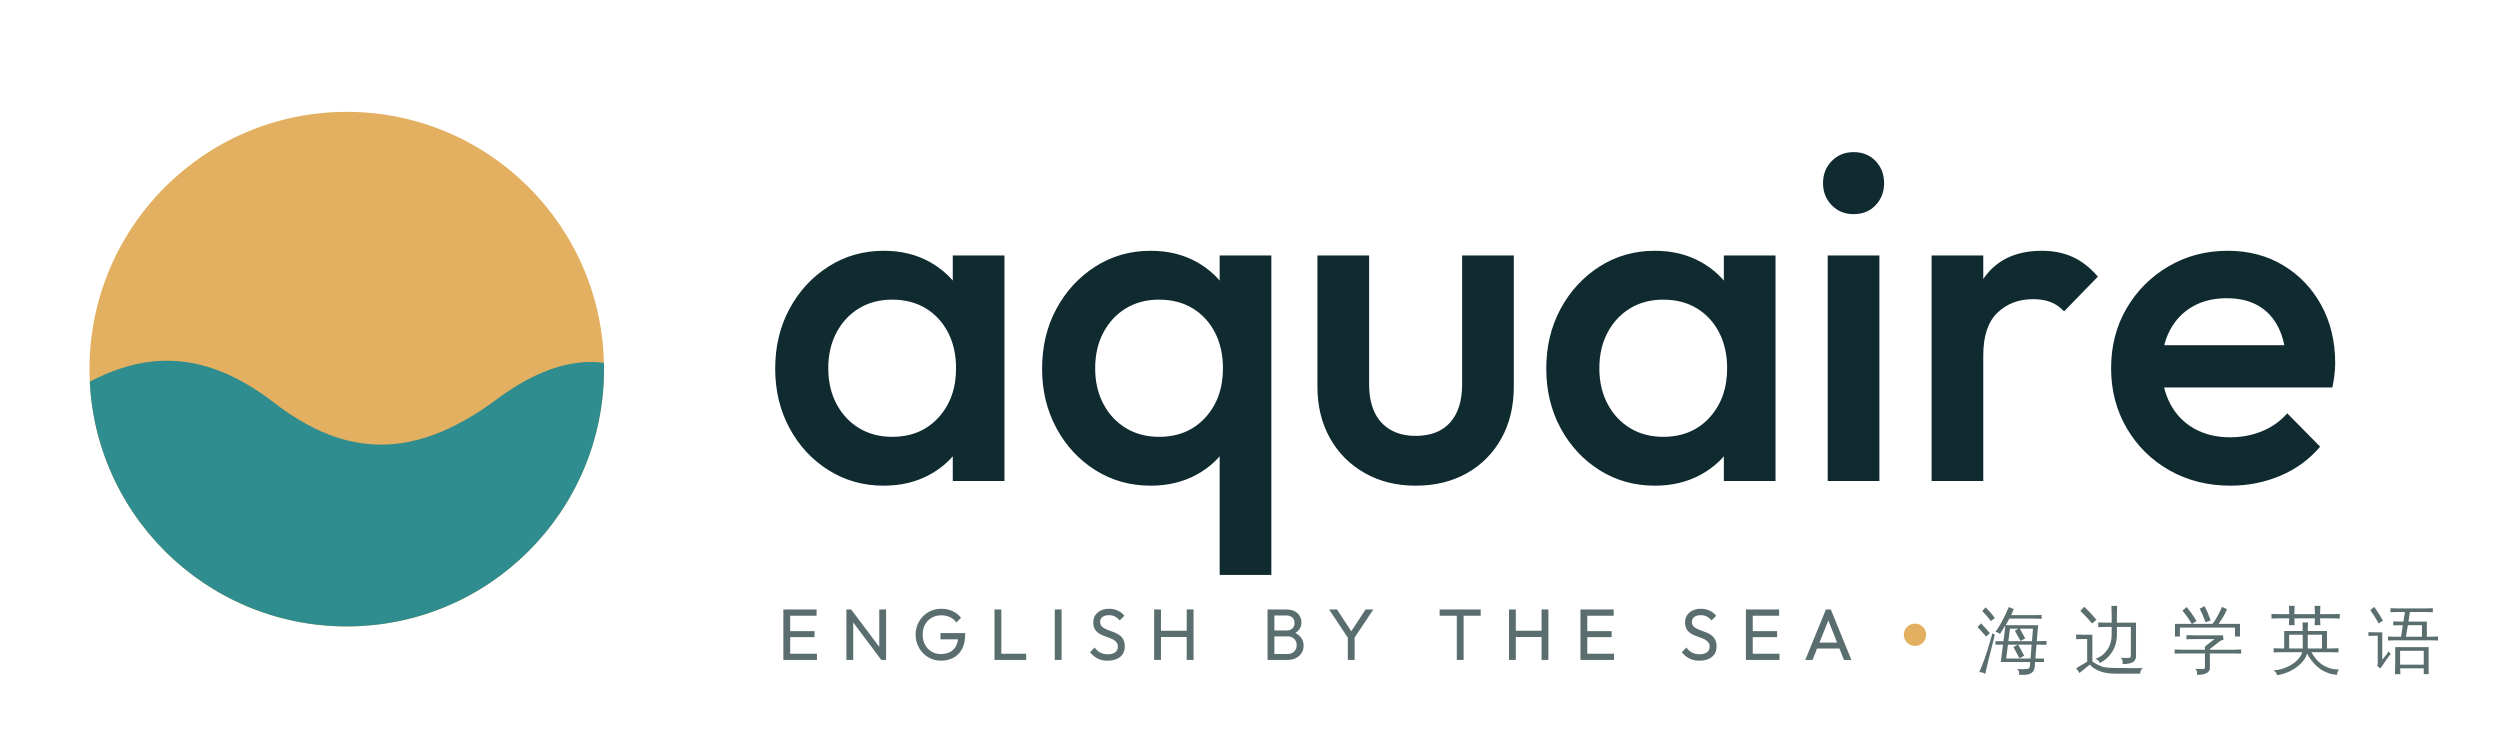
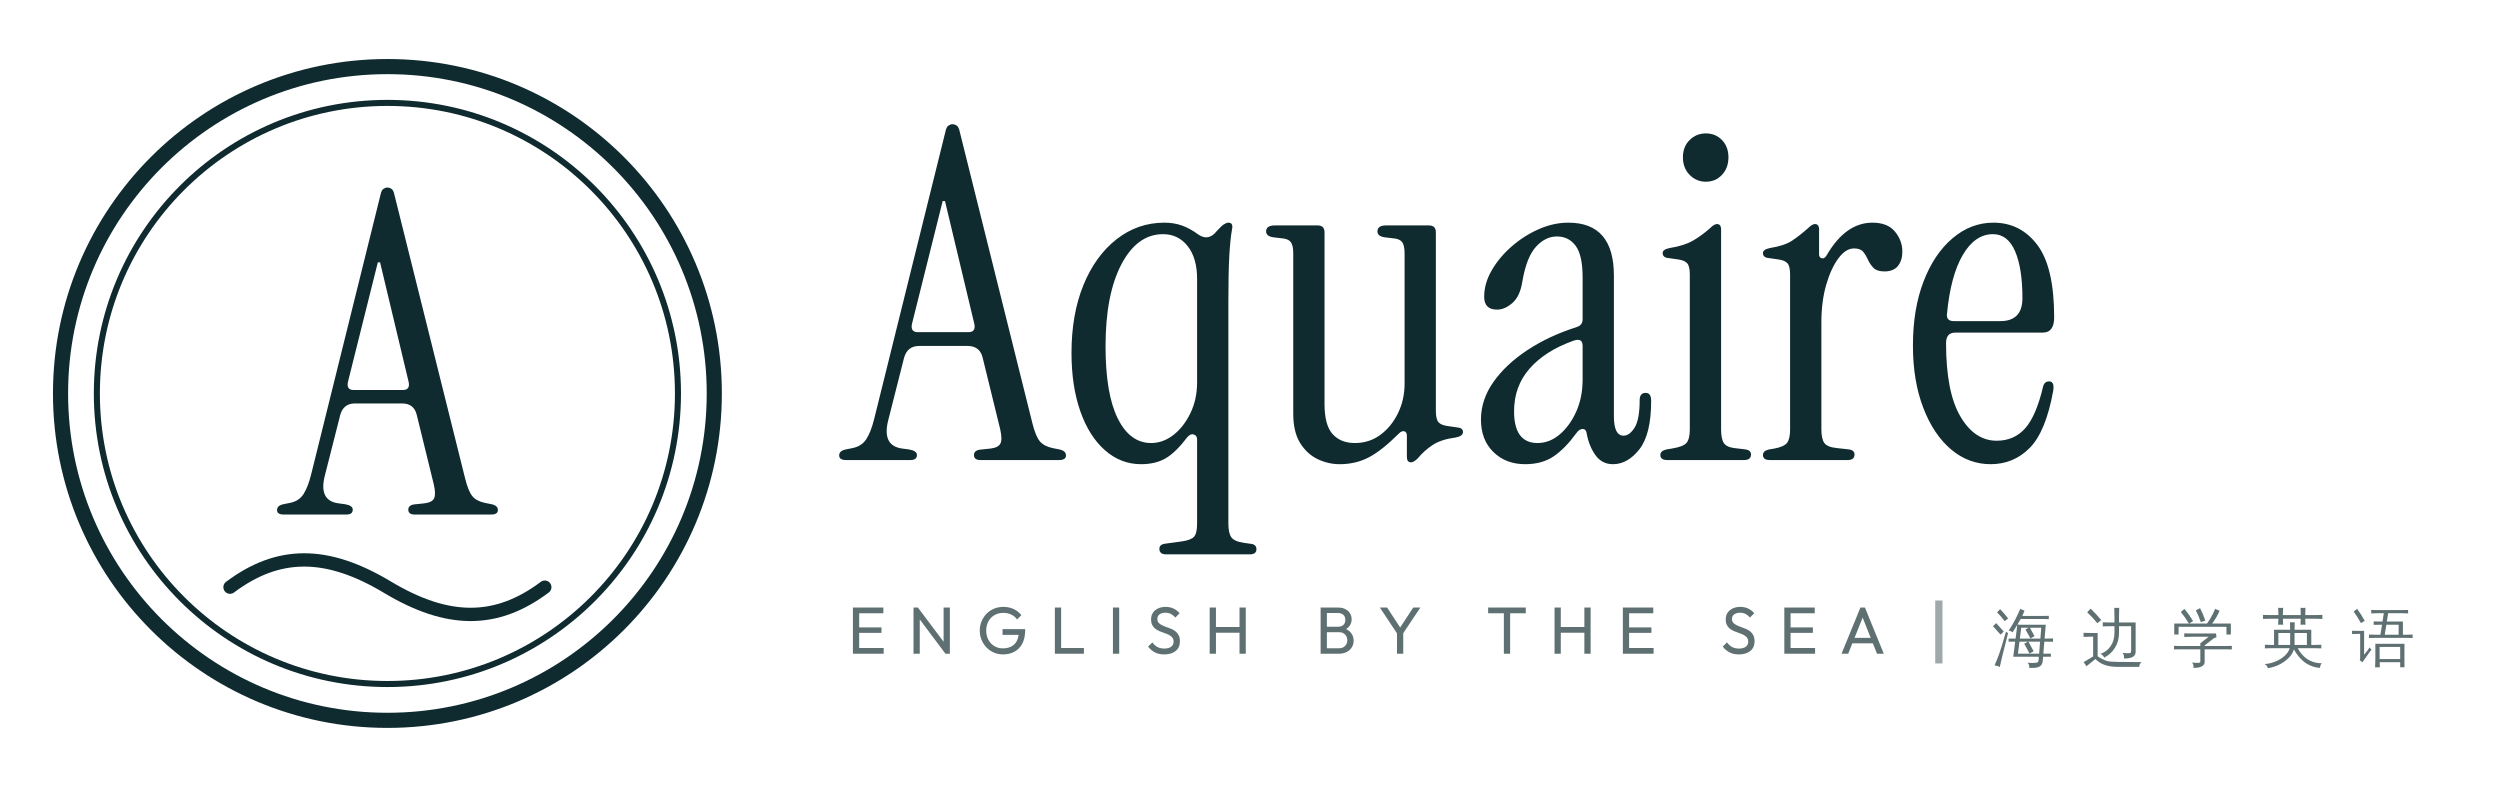
- <svg xmlns="http://www.w3.org/2000/svg" viewBox="0 0 447 132" role="img" aria-label="Aquaire, English by the sea, 海边学英语">
-   <g transform="translate(2 6)">
-     <defs>
-       <clipPath id="cl">
-         <circle cx="60" cy="60" r="46" />
-       </clipPath>
-     </defs>
-     <g clip-path="url(#cl)">
-       <rect x="0" y="0" width="120" height="120" fill="#e3b061" />
-       <path d="M8 66 C22 56 34 56 47 66 C60 76 72 76 86 66 C99 56 108 58 114 62 V130 H8 Z" fill="#2f8c8f" />
-     </g>
+ <svg xmlns="http://www.w3.org/2000/svg" viewBox="0 0 413 130" role="img" aria-label="Aquaire, English by the sea, 海边学英语">
+   <g transform="translate(4 5)">
+     <circle cx="60" cy="60" r="54" fill="none" stroke="#0f2b30" stroke-width="2.5" />
+     <circle cx="60" cy="60" r="48" fill="none" stroke="#0f2b30" stroke-width="1" />
+     <path transform="translate(43.1 80)" d="M-0.222 0.0Q-1.332 0.0 -1.332 -0.74Q-1.332 -1.48 -0.296 -1.702L0.814 -1.924Q2.294 -2.22 3.034 -3.367Q3.774 -4.514 4.292 -6.586L15.762 -52.836Q15.91 -53.576 16.243 -53.798Q16.576 -54.02 16.872 -54.02Q17.242 -54.02 17.575 -53.798Q17.908 -53.576 18.056 -52.836L29.748 -5.92Q30.266 -3.848 30.932 -3.034Q31.598 -2.22 33.004 -1.924L34.114 -1.702Q35.15 -1.48 35.15 -0.74Q35.15 0.0 34.04 0.0H21.386Q20.35 0.0 20.35 -0.814Q20.35 -1.628 21.608 -1.702L23.014 -1.85Q24.272 -1.998 24.605 -2.664Q24.938 -3.33 24.568 -4.958L21.756 -16.428Q21.312 -18.352 19.314 -18.352H11.544Q9.62 -18.352 9.102 -16.428L6.586 -6.512Q5.476 -2.294 8.806 -1.85L9.916 -1.702Q11.174 -1.48 11.174 -0.814Q11.174 0.0 10.138 0.0ZM11.322 -20.572H19.462Q20.646 -20.572 20.424 -21.83L15.688 -41.662H15.318L10.36 -21.83Q10.138 -20.572 11.322 -20.572Z" fill="#0f2b30" />
+     <path d="M34 92 C42 86 50 86 60 92 C70 98 78 98 86 92" fill="none" stroke="#0f2b30" stroke-width="2.2" stroke-linecap="round" />
  </g>
-   <path transform="translate(136 86)" d="M22.008 0.84Q16.548 0.84 12.138 -1.932Q7.728 -4.704 5.166 -9.45Q2.604 -14.196 2.604 -20.076Q2.604 -26.04 5.166 -30.786Q7.728 -35.532 12.138 -38.346Q16.548 -41.16 22.008 -41.16Q26.628 -41.16 30.198 -39.186Q33.768 -37.212 35.868 -33.768Q37.968 -30.324 37.968 -25.956V-14.364Q37.968 -9.996 35.91 -6.552Q33.852 -3.108 30.24 -1.134Q26.628 0.84 22.008 0.84ZM23.52 -7.896Q28.644 -7.896 31.794 -11.34Q34.944 -14.784 34.944 -20.16Q34.944 -23.772 33.516 -26.544Q32.088 -29.316 29.526 -30.87Q26.964 -32.424 23.52 -32.424Q20.16 -32.424 17.598 -30.87Q15.036 -29.316 13.566 -26.544Q12.096 -23.772 12.096 -20.16Q12.096 -16.548 13.566 -13.776Q15.036 -11.004 17.598 -9.45Q20.16 -7.896 23.52 -7.896ZM34.356 0.0V-10.836L35.952 -20.664L34.356 -30.408V-40.32H43.596V0.0ZM69.728 0.84Q64.268 0.84 59.858 -1.932Q55.448 -4.704 52.886 -9.45Q50.324 -14.196 50.324 -20.076Q50.324 -26.04 52.886 -30.786Q55.448 -35.532 59.858 -38.346Q64.268 -41.16 69.728 -41.16Q74.348 -41.16 77.918 -39.186Q81.488 -37.212 83.588 -33.768Q85.688 -30.324 85.688 -25.956V-14.364Q85.688 -9.996 83.63 -6.552Q81.572 -3.108 77.96 -1.134Q74.348 0.84 69.728 0.84ZM71.24 -7.896Q76.364 -7.896 79.514 -11.34Q82.664 -14.784 82.664 -20.16Q82.664 -23.772 81.236 -26.544Q79.808 -29.316 77.246 -30.87Q74.684 -32.424 71.24 -32.424Q67.88 -32.424 65.318 -30.87Q62.756 -29.316 61.286 -26.544Q59.816 -23.772 59.816 -20.16Q59.816 -16.548 61.286 -13.776Q62.756 -11.004 65.318 -9.45Q67.88 -7.896 71.24 -7.896ZM82.076 16.8V-9.912L83.672 -19.656L82.076 -29.484V-40.32H91.316V16.8ZM117.112 0.84Q111.988 0.84 107.998 -1.428Q104.008 -3.696 101.782 -7.686Q99.556 -11.676 99.556 -16.884V-40.32H108.796V-17.304Q108.796 -14.364 109.762 -12.306Q110.728 -10.248 112.618 -9.156Q114.508 -8.064 117.112 -8.064Q121.144 -8.064 123.286 -10.458Q125.428 -12.852 125.428 -17.304V-40.32H134.668V-16.884Q134.668 -11.592 132.442 -7.602Q130.216 -3.612 126.268 -1.386Q122.32 0.84 117.112 0.84ZM159.876 0.84Q154.416 0.84 150.006 -1.932Q145.596 -4.704 143.034 -9.45Q140.472 -14.196 140.472 -20.076Q140.472 -26.04 143.034 -30.786Q145.596 -35.532 150.006 -38.346Q154.416 -41.16 159.876 -41.16Q164.496 -41.16 168.066 -39.186Q171.636 -37.212 173.736 -33.768Q175.836 -30.324 175.836 -25.956V-14.364Q175.836 -9.996 173.778 -6.552Q171.72 -3.108 168.108 -1.134Q164.496 0.84 159.876 0.84ZM161.388 -7.896Q166.512 -7.896 169.662 -11.34Q172.812 -14.784 172.812 -20.16Q172.812 -23.772 171.384 -26.544Q169.956 -29.316 167.394 -30.87Q164.832 -32.424 161.388 -32.424Q158.028 -32.424 155.466 -30.87Q152.904 -29.316 151.434 -26.544Q149.964 -23.772 149.964 -20.16Q149.964 -16.548 151.434 -13.776Q152.904 -11.004 155.466 -9.45Q158.028 -7.896 161.388 -7.896ZM172.224 0.0V-10.836L173.82 -20.664L172.224 -30.408V-40.32H181.464V0.0ZM190.796 0.0V-40.32H200.036V0.0ZM195.416 -47.712Q193.064 -47.712 191.51 -49.308Q189.956 -50.904 189.956 -53.256Q189.956 -55.608 191.51 -57.204Q193.064 -58.8 195.416 -58.8Q197.852 -58.8 199.364 -57.204Q200.876 -55.608 200.876 -53.256Q200.876 -50.904 199.364 -49.308Q197.852 -47.712 195.416 -47.712ZM209.368 0.0V-40.32H218.608V0.0ZM218.608 -22.428 215.416 -24.024Q215.416 -31.668 218.818 -36.414Q222.22 -41.16 229.108 -41.16Q232.132 -41.16 234.568 -40.068Q237.004 -38.976 239.104 -36.54L233.056 -30.324Q231.964 -31.5 230.62 -32.004Q229.276 -32.508 227.512 -32.508Q223.648 -32.508 221.128 -30.072Q218.608 -27.636 218.608 -22.428ZM262.8 0.84Q256.752 0.84 251.922 -1.89Q247.092 -4.62 244.278 -9.408Q241.464 -14.196 241.464 -20.16Q241.464 -26.124 244.236 -30.87Q247.008 -35.616 251.754 -38.388Q256.5 -41.16 262.296 -41.16Q267.924 -41.16 272.25 -38.556Q276.576 -35.952 279.054 -31.416Q281.532 -26.88 281.532 -21.084Q281.532 -20.076 281.406 -19.026Q281.28 -17.976 281.028 -16.716H247.932V-24.276H276.24L272.796 -21.252Q272.628 -24.948 271.368 -27.468Q270.108 -29.988 267.798 -31.332Q265.488 -32.676 262.128 -32.676Q258.6 -32.676 255.996 -31.164Q253.392 -29.652 251.964 -26.922Q250.536 -24.192 250.536 -20.412Q250.536 -16.632 252.048 -13.776Q253.56 -10.92 256.332 -9.366Q259.104 -7.812 262.716 -7.812Q265.824 -7.812 268.47 -8.904Q271.116 -9.996 272.964 -12.096L278.844 -6.132Q275.904 -2.688 271.704 -0.924Q267.504 0.84 262.8 0.84Z" fill="#0f2b30" />
-   <path transform="translate(139 118)" d="M1.066 0.0V-9.022H2.288V0.0ZM1.898 0.0V-1.118H7.072V0.0ZM1.898 -4.082V-5.148H6.643V-4.082ZM1.898 -7.904V-9.022H7.007V-7.904ZM12.336 0.0V-9.022H13.194L13.558 -7.605V0.0ZM18.576 0.0 13.038 -7.397 13.194 -9.022 18.745 -1.638ZM18.576 0.0 18.212 -1.339V-9.022H19.434V0.0ZM29.248 0.13Q28.299 0.13 27.474 -0.227Q26.648 -0.585 26.031 -1.222Q25.413 -1.859 25.062 -2.704Q24.711 -3.549 24.711 -4.524Q24.711 -5.499 25.062 -6.337Q25.413 -7.176 26.037 -7.813Q26.661 -8.45 27.5 -8.801Q28.338 -9.152 29.326 -9.152Q30.405 -9.152 31.315 -8.736Q32.225 -8.32 32.836 -7.54L31.991 -6.695Q31.562 -7.319 30.86 -7.65Q30.158 -7.982 29.326 -7.982Q28.338 -7.982 27.578 -7.54Q26.817 -7.098 26.395 -6.318Q25.972 -5.538 25.972 -4.524Q25.972 -3.497 26.401 -2.717Q26.83 -1.937 27.558 -1.495Q28.286 -1.053 29.222 -1.053Q30.171 -1.053 30.867 -1.417Q31.562 -1.781 31.939 -2.49Q32.316 -3.198 32.316 -4.225L33.057 -3.692H29.157V-4.81H33.577V-4.628Q33.577 -3.055 33.025 -1.995Q32.472 -0.936 31.491 -0.403Q30.509 0.13 29.248 0.13ZM38.815 0.0V-9.022H40.037V0.0ZM39.647 0.0V-1.118H44.483V0.0ZM49.591 0.0V-9.022H50.813V0.0ZM59.054 0.13Q57.988 0.13 57.234 -0.26Q56.48 -0.65 55.895 -1.391L56.727 -2.223Q57.156 -1.625 57.715 -1.32Q58.274 -1.014 59.093 -1.014Q59.899 -1.014 60.387 -1.365Q60.874 -1.716 60.874 -2.327Q60.874 -2.834 60.64 -3.146Q60.406 -3.458 60.01 -3.659Q59.613 -3.861 59.145 -4.024Q58.677 -4.186 58.209 -4.374Q57.741 -4.563 57.351 -4.842Q56.961 -5.122 56.721 -5.577Q56.48 -6.032 56.48 -6.721Q56.48 -7.488 56.851 -8.027Q57.221 -8.567 57.865 -8.86Q58.508 -9.152 59.314 -9.152Q60.198 -9.152 60.9 -8.807Q61.602 -8.463 62.044 -7.904L61.212 -7.072Q60.809 -7.54 60.348 -7.774Q59.886 -8.008 59.288 -8.008Q58.56 -8.008 58.131 -7.689Q57.702 -7.371 57.702 -6.799Q57.702 -6.344 57.943 -6.064Q58.183 -5.785 58.573 -5.59Q58.963 -5.395 59.438 -5.232Q59.912 -5.07 60.38 -4.875Q60.848 -4.68 61.238 -4.381Q61.628 -4.082 61.869 -3.607Q62.109 -3.133 62.109 -2.418Q62.109 -1.222 61.284 -0.546Q60.458 0.13 59.054 0.13ZM67.36 0.0V-9.022H68.582V0.0ZM73.184 0.0V-9.022H74.406V0.0ZM68.192 -4.108V-5.226H73.483V-4.108ZM88.457 0.0V-1.066H91.187Q91.967 -1.066 92.409 -1.527Q92.851 -1.989 92.851 -2.639Q92.851 -3.081 92.656 -3.438Q92.461 -3.796 92.09 -4.004Q91.72 -4.212 91.226 -4.212H88.457V-5.278H91.044Q91.694 -5.278 92.078 -5.622Q92.461 -5.967 92.461 -6.617Q92.461 -7.267 92.058 -7.611Q91.655 -7.956 90.992 -7.956H88.457V-9.022H91.018Q91.902 -9.022 92.494 -8.704Q93.085 -8.385 93.391 -7.865Q93.696 -7.345 93.696 -6.721Q93.696 -5.993 93.299 -5.447Q92.903 -4.901 92.136 -4.589L92.24 -4.979Q93.111 -4.667 93.599 -4.037Q94.086 -3.406 94.086 -2.548Q94.086 -1.833 93.735 -1.261Q93.384 -0.689 92.727 -0.344Q92.071 0.0 91.122 0.0ZM87.638 0.0V-9.022H88.86V0.0ZM102.197 -3.666 98.648 -9.022H100.065L102.925 -4.641H102.288L105.161 -9.022H106.552L102.977 -3.666ZM101.989 0.0V-4.472H103.211V0.0ZM121.474 0.0V-8.762H122.696V0.0ZM118.406 -7.904V-9.022H125.751V-7.904ZM130.807 0.0V-9.022H132.029V0.0ZM136.631 0.0V-9.022H137.853V0.0ZM131.639 -4.108V-5.226H136.93V-4.108ZM143.585 0.0V-9.022H144.807V0.0ZM144.417 0.0V-1.118H149.591V0.0ZM144.417 -4.082V-5.148H149.162V-4.082ZM144.417 -7.904V-9.022H149.526V-7.904ZM164.864 0.13Q163.798 0.13 163.044 -0.26Q162.29 -0.65 161.705 -1.391L162.537 -2.223Q162.966 -1.625 163.525 -1.32Q164.084 -1.014 164.903 -1.014Q165.709 -1.014 166.197 -1.365Q166.684 -1.716 166.684 -2.327Q166.684 -2.834 166.45 -3.146Q166.216 -3.458 165.82 -3.659Q165.423 -3.861 164.955 -4.024Q164.487 -4.186 164.019 -4.374Q163.551 -4.563 163.161 -4.842Q162.771 -5.122 162.531 -5.577Q162.29 -6.032 162.29 -6.721Q162.29 -7.488 162.661 -8.027Q163.031 -8.567 163.675 -8.86Q164.318 -9.152 165.124 -9.152Q166.008 -9.152 166.71 -8.807Q167.412 -8.463 167.854 -7.904L167.022 -7.072Q166.619 -7.54 166.158 -7.774Q165.696 -8.008 165.098 -8.008Q164.37 -8.008 163.941 -7.689Q163.512 -7.371 163.512 -6.799Q163.512 -6.344 163.753 -6.064Q163.993 -5.785 164.383 -5.59Q164.773 -5.395 165.248 -5.232Q165.722 -5.07 166.19 -4.875Q166.658 -4.68 167.048 -4.381Q167.438 -4.082 167.679 -3.607Q167.919 -3.133 167.919 -2.418Q167.919 -1.222 167.094 -0.546Q166.268 0.13 164.864 0.13ZM173.17 0.0V-9.022H174.392V0.0ZM174.002 0.0V-1.118H179.176V0.0ZM174.002 -4.082V-5.148H178.747V-4.082ZM174.002 -7.904V-9.022H179.111V-7.904ZM183.777 0.0 187.469 -9.022H188.353L192.032 0.0H190.706L187.677 -7.631H188.132L185.077 0.0ZM185.532 -2.041V-3.107H190.277V-2.041Z" fill="#5b6e6f" />
-   <circle cx="342.4" cy="113.5" r="2" fill="#e3b061" />
-   <path transform="translate(353.4 119)" d="M8.531 -1.752 7.681 -1.295 6.602 -3.313 7.376 -3.732H5.624L5.307 -1.257H9.661L9.852 -3.732H7.465ZM7.478 -6.589H5.979L5.7 -4.354H9.915L10.093 -6.589H7.757L8.709 -4.862L7.871 -4.393L6.855 -6.233ZM12.518 -4.393Q12.492 -4.05 12.518 -3.707Q11.896 -3.732 11.261 -3.732H10.728L10.524 -1.257H12.073V-0.635H10.474L10.397 0.305Q10.321 1.079 9.674 1.422Q9.077 1.688 8.417 1.65H7.604Q7.681 1.333 7.579 1.054Q7.478 0.774 7.262 0.597Q8.366 0.711 9.166 0.584Q9.344 0.533 9.445 0.432Q9.56 0.19 9.56 -0.14L9.598 -0.635H4.342L4.735 -3.732H3.39V-4.354H4.824L5.142 -6.944V-7.135L4.189 -5.637Q3.847 -5.954 3.39 -6.018Q4.316 -7.325 5.116 -9.014L5.789 -10.474Q6.208 -10.245 6.665 -10.105Q6.437 -9.534 6.195 -9.014H10.385Q11.02 -9.014 11.654 -9.039Q11.616 -8.696 11.654 -8.354Q11.02 -8.392 10.385 -8.392H5.865Q5.599 -7.871 5.218 -7.262L5.586 -7.211H11.02L10.778 -4.354ZM1.562 1.498Q1.13 1.193 0.495 1.168Q0.952 0.14 1.435 -1.181Q1.917 -2.501 2.844 -5.764L3.275 -5.497L2.069 -0.686ZM2.387 -5.802 1.727 -5.18 0.178 -6.906 0.838 -7.541ZM2.577 -7.947Q1.854 -8.912 1.016 -9.75L1.638 -10.41Q2.526 -9.521 3.288 -8.506ZM24.838 1.447Q21.791 1.473 20.255 -0.165L18.401 1.333Q18.16 0.876 17.817 0.482L19.785 -0.686V-4.748H19.354Q18.579 -4.748 17.805 -4.71Q17.843 -5.129 17.805 -5.548Q18.579 -5.51 19.354 -5.51H20.712V-0.724Q21.728 -0.025 22.629 0.241Q23.327 0.419 24.838 0.432L29.751 0.47Q29.243 0.825 29.281 1.447ZM20.661 -7.516Q19.684 -8.709 18.566 -9.763L19.265 -10.512Q20.433 -9.407 21.448 -8.176ZM24.165 -5.561V-6.906H23.302Q22.527 -6.906 21.753 -6.868Q21.791 -7.287 21.753 -7.706Q22.527 -7.668 23.302 -7.668H24.165V-8.798Q24.165 -9.737 24.127 -10.689Q24.635 -10.626 25.143 -10.689Q25.104 -9.737 25.104 -8.798V-7.668H28.52V-1.638Q28.52 -1.104 28.126 -0.736Q27.593 -0.254 26.107 -0.267Q26.26 -0.914 25.803 -1.409Q26.222 -1.358 26.793 -1.352Q27.364 -1.346 27.479 -1.435Q27.593 -1.523 27.593 -1.93V-6.906H25.104V-5.561Q25.104 -3.783 24.248 -2.438Q23.391 -1.092 22.045 -0.457Q21.829 -1.003 21.271 -1.219Q22.565 -1.638 23.365 -2.787Q24.165 -3.936 24.165 -5.561ZM47.327 -2.869Q47.289 -2.501 47.327 -2.133Q46.654 -2.158 45.969 -2.158H41.729V0.444Q41.729 0.876 41.36 1.206Q40.802 1.676 39.418 1.663Q39.558 1.041 39.126 0.571Q39.52 0.622 40.097 0.628Q40.675 0.635 40.757 0.565Q40.84 0.495 40.84 0.254V-2.158H36.79Q36.104 -2.158 35.419 -2.133Q35.457 -2.501 35.419 -2.869Q36.104 -2.831 36.79 -2.831H40.84V-3.402L42.554 -4.735H38.885Q38.212 -4.735 37.526 -4.697Q37.564 -5.065 37.526 -5.434Q38.212 -5.408 38.885 -5.408H44.064L44.166 -4.621Q43.811 -4.558 43.506 -4.342L41.729 -2.958V-2.831H45.969Q46.654 -2.831 47.327 -2.869ZM36.371 -5.192H35.482V-7.452H38.504Q37.742 -8.696 36.828 -9.839L37.59 -10.461Q38.555 -9.268 39.354 -7.96L38.542 -7.452H42.198Q42.858 -8.315 43.43 -9.483L43.899 -10.486Q44.331 -10.245 44.801 -10.093Q44.293 -8.836 43.277 -7.452H47.111V-5.192H46.21V-6.779H42.795Q42.77 -6.741 42.744 -6.779H36.371ZM40.941 -7.744Q40.522 -8.988 39.913 -10.169L40.789 -10.613Q41.424 -9.382 41.868 -8.062ZM54.48 -2.387Q53.808 -2.387 53.122 -2.349Q53.16 -2.729 53.122 -3.098Q53.808 -3.06 54.48 -3.06H55.014V-6.183H58.327Q58.327 -6.944 58.289 -7.719Q58.771 -7.668 59.267 -7.719Q59.229 -6.944 59.229 -6.183H62.669V-3.06H63.367Q64.053 -3.06 64.738 -3.098Q64.7 -2.729 64.738 -2.349Q64.053 -2.387 63.367 -2.387H59.889Q60.549 -1.155 61.501 -0.394Q62.123 0.089 62.961 0.4Q63.799 0.711 64.827 0.711Q64.472 1.117 64.472 1.65Q63.608 1.612 62.809 1.314Q62.009 1.016 61.45 0.616Q60.892 0.216 60.396 -0.33Q59.597 -1.193 59.102 -2.158Q58.822 -1.155 57.934 -0.305Q56.296 1.282 53.744 1.739Q53.63 1.143 53.059 0.876Q54.188 0.8 55.28 0.362Q56.372 -0.076 57.185 -0.806Q57.997 -1.536 58.238 -2.387ZM59.229 -3.06H61.768V-5.51H59.229ZM58.327 -3.06V-5.51H55.902V-3.06ZM61.476 -7.198Q60.968 -7.262 60.46 -7.198Q60.498 -7.846 60.498 -8.442H56.842Q56.842 -7.82 56.88 -7.198Q56.372 -7.262 55.864 -7.198Q55.902 -7.846 55.902 -8.442H54.214Q53.478 -8.442 52.729 -8.404Q52.779 -8.811 52.729 -9.229Q53.478 -9.191 54.214 -9.191H55.915Q55.902 -9.94 55.864 -10.689Q56.372 -10.639 56.88 -10.689Q56.842 -9.915 56.829 -9.191H60.511Q60.498 -9.94 60.46 -10.689Q60.968 -10.639 61.476 -10.689Q61.438 -9.915 61.425 -9.191H63.481Q64.218 -9.191 64.967 -9.229Q64.916 -8.811 64.967 -8.404Q64.218 -8.442 63.481 -8.442H61.425Q61.438 -7.82 61.476 -7.198ZM75.789 1.562Q75.294 1.511 74.812 1.562Q74.862 0.673 74.862 -0.229V-3.288H80.842V1.536H79.966V0.495H75.751Q75.764 1.028 75.789 1.562ZM82.53 -5.192Q82.492 -4.837 82.53 -4.481Q81.87 -4.507 81.21 -4.507H74.875Q74.215 -4.507 73.555 -4.481Q73.593 -4.837 73.555 -5.192Q74.215 -5.154 74.875 -5.154H75.903L76.233 -7.211L74.52 -7.186Q74.545 -7.541 74.52 -7.896Q75.167 -7.858 75.827 -7.858H76.335L76.602 -9.572H75.319Q74.659 -9.572 73.999 -9.534Q74.037 -9.89 73.999 -10.245Q74.659 -10.22 75.319 -10.22H80.283Q80.943 -10.22 81.604 -10.245Q81.565 -9.89 81.604 -9.534Q80.943 -9.572 80.283 -9.572H77.49L77.224 -7.858H80.524V-5.154H81.21Q81.87 -5.154 82.53 -5.192ZM79.966 -2.641H75.738V-0.152H79.966ZM79.648 -5.154V-7.211H77.122L76.792 -5.154ZM70.063 -5.307Q70.102 -5.637 70.063 -5.967Q70.647 -5.941 71.231 -5.941H72.552V-1.028L73.352 -2.044L73.669 -2.539L74.075 -2.057L73.758 -1.701L72.196 0.521L71.65 0.051Q71.739 -0.165 71.739 -0.406V-5.332ZM71.904 -7.541Q71.219 -8.785 70.406 -9.915L71.117 -10.486Q71.968 -9.318 72.679 -8.011Z" fill="#5b6e6f" />
+   <path transform="translate(140 76)" d="M-0.228 0.0Q-1.368 0.0 -1.368 -0.76Q-1.368 -1.52 -0.304 -1.748L0.836 -1.976Q2.356 -2.28 3.116 -3.458Q3.876 -4.636 4.408 -6.764L16.188 -54.264Q16.34 -55.024 16.682 -55.252Q17.024 -55.48 17.328 -55.48Q17.708 -55.48 18.05 -55.252Q18.392 -55.024 18.544 -54.264L30.552 -6.08Q31.084 -3.952 31.768 -3.116Q32.452 -2.28 33.896 -1.976L35.036 -1.748Q36.1 -1.52 36.1 -0.76Q36.1 0.0 34.96 0.0H21.964Q20.9 0.0 20.9 -0.836Q20.9 -1.672 22.192 -1.748L23.636 -1.9Q24.928 -2.052 25.27 -2.736Q25.612 -3.42 25.232 -5.092L22.344 -16.872Q21.888 -18.848 19.836 -18.848H11.856Q9.88 -18.848 9.348 -16.872L6.764 -6.688Q5.624 -2.356 9.044 -1.9L10.184 -1.748Q11.476 -1.52 11.476 -0.836Q11.476 0.0 10.412 0.0ZM11.628 -21.128H19.988Q21.204 -21.128 20.976 -22.42L16.112 -42.788H15.732L10.64 -22.42Q10.412 -21.128 11.628 -21.128ZM52.668 15.58Q51.528 15.58 51.528 14.668Q51.528 13.984 52.364 13.832L55.176 13.452Q56.772 13.224 57.266 12.654Q57.76 12.084 57.76 10.488V-3.42Q57.76 -4.028 57.228 -4.218Q56.696 -4.408 56.164 -3.8Q54.264 -1.292 52.592 -0.304Q50.92 0.684 48.488 0.684Q45.144 0.684 42.522 -1.634Q39.9 -3.952 38.456 -8.094Q37.012 -12.236 37.012 -17.708Q37.012 -24.092 38.988 -28.918Q40.964 -33.744 44.46 -36.48Q47.956 -39.216 52.364 -39.216Q53.884 -39.216 55.214 -38.76Q56.544 -38.304 57.988 -37.24Q59.66 -36.1 61.028 -37.848Q61.788 -38.684 62.206 -38.95Q62.624 -39.216 62.928 -39.216Q63.764 -39.216 63.536 -38.152Q63.232 -36.48 63.08 -33.706Q62.928 -30.932 62.928 -26.372V10.488Q62.928 12.084 63.422 12.768Q63.916 13.452 65.512 13.68L66.576 13.832Q67.564 13.908 67.564 14.744Q67.564 15.58 66.424 15.58ZM50.16 -2.812Q52.136 -2.812 53.846 -4.142Q55.556 -5.472 56.658 -7.752Q57.76 -10.032 57.76 -12.844V-29.944Q57.76 -33.364 56.202 -35.34Q54.644 -37.316 52.136 -37.316Q47.88 -37.316 45.258 -32.338Q42.636 -27.36 42.636 -18.772Q42.636 -10.944 44.65 -6.878Q46.664 -2.812 50.16 -2.812ZM81.32 0.684Q79.42 0.684 77.672 -0.152Q75.924 -0.988 74.784 -2.812Q73.644 -4.636 73.644 -7.676V-34.124Q73.644 -35.492 73.226 -36.024Q72.808 -36.556 71.744 -36.632L70.452 -36.784Q69.16 -36.936 69.16 -37.772Q69.16 -38.76 70.604 -38.76H77.672Q78.812 -38.76 78.812 -37.62V-9.272Q78.812 -5.776 80.142 -4.294Q81.472 -2.812 83.828 -2.812Q86.184 -2.812 88.008 -4.142Q89.832 -5.472 90.934 -7.714Q92.036 -9.956 92.036 -12.616V-34.124Q92.036 -35.492 91.618 -36.024Q91.2 -36.556 90.136 -36.632L88.844 -36.784Q87.552 -36.936 87.552 -37.772Q87.552 -38.76 88.996 -38.76H96.064Q97.204 -38.76 97.204 -37.62V-8.132Q97.204 -6.764 97.622 -6.27Q98.04 -5.776 99.104 -5.624L100.7 -5.396Q101.688 -5.32 101.688 -4.636Q101.688 -3.952 100.472 -3.724Q98.116 -3.42 96.71 -2.508Q95.304 -1.596 94.24 -0.304Q93.556 0.38 93.1 0.38Q92.416 0.38 92.416 -0.532V-4.028Q92.416 -4.636 91.998 -4.75Q91.58 -4.864 91.124 -4.408Q88.312 -1.596 86.146 -0.456Q83.98 0.684 81.32 0.684ZM111.948 0.684Q108.756 0.684 106.704 -1.33Q104.652 -3.344 104.652 -6.688Q104.652 -9.956 106.704 -12.882Q108.756 -15.808 112.328 -18.164Q115.9 -20.52 120.46 -21.964Q121.448 -22.268 121.448 -23.256V-30.172Q121.448 -33.82 120.308 -35.378Q119.168 -36.936 117.192 -36.936Q115.292 -36.936 113.734 -35.226Q112.176 -33.516 111.492 -29.488Q111.112 -27.056 109.858 -25.954Q108.604 -24.852 107.312 -24.852Q105.184 -24.852 105.184 -26.98Q105.184 -29.184 106.438 -31.35Q107.692 -33.516 109.744 -35.302Q111.796 -37.088 114.228 -38.152Q116.66 -39.216 119.092 -39.216Q126.616 -39.216 126.616 -30.476V-7.22Q126.616 -4.028 128.212 -4.028Q129.2 -4.028 130.036 -5.358Q130.872 -6.688 130.872 -9.88Q130.872 -11.096 131.86 -11.096Q132.772 -11.096 132.772 -9.804Q132.772 -4.256 130.834 -1.786Q128.896 0.684 126.464 0.684Q124.64 0.684 123.576 -0.798Q122.512 -2.28 122.132 -4.332Q122.056 -5.092 121.486 -5.13Q120.916 -5.168 120.384 -4.408Q118.56 -1.9 116.66 -0.608Q114.76 0.684 111.948 0.684ZM114.0 -2.812Q115.976 -2.812 117.648 -4.218Q119.32 -5.624 120.384 -7.98Q121.448 -10.336 121.448 -13.3V-18.848Q121.448 -20.292 119.852 -19.684Q115.216 -18.012 112.67 -15.086Q110.124 -12.16 110.124 -8.056Q110.124 -2.812 114.0 -2.812ZM141.816 -45.98Q140.22 -45.98 139.118 -47.12Q138.016 -48.26 138.016 -50.008Q138.016 -51.756 139.118 -52.858Q140.22 -53.96 141.816 -53.96Q143.412 -53.96 144.476 -52.858Q145.54 -51.756 145.54 -50.008Q145.54 -48.26 144.476 -47.12Q143.412 -45.98 141.816 -45.98ZM135.432 0.0Q134.292 0.0 134.292 -0.836Q134.292 -1.52 135.28 -1.748L136.192 -1.9Q138.092 -2.204 138.624 -2.85Q139.156 -3.496 139.156 -5.092V-30.628Q139.156 -31.996 138.738 -32.49Q138.32 -32.984 137.256 -33.136L135.66 -33.364Q134.672 -33.44 134.672 -34.2Q134.672 -34.808 135.888 -35.036Q138.244 -35.416 139.688 -36.252Q141.132 -37.088 142.5 -38.304Q143.184 -38.988 143.64 -38.988Q144.324 -38.988 144.324 -38.076V-5.092Q144.324 -3.496 144.78 -2.812Q145.236 -2.128 146.528 -1.976L148.428 -1.748Q149.264 -1.596 149.264 -0.912Q149.264 0.0 148.124 0.0ZM161.804 -33.896Q164.92 -39.216 169.328 -39.216Q171.836 -39.216 173.052 -37.734Q174.268 -36.252 174.268 -34.428Q174.268 -32.984 173.546 -32.072Q172.824 -31.16 171.304 -31.16Q170.088 -31.16 169.518 -31.73Q168.948 -32.3 168.606 -33.06Q168.264 -33.82 167.808 -34.39Q167.352 -34.96 166.288 -34.96Q164.92 -34.96 163.704 -33.326Q162.488 -31.692 161.69 -28.956Q160.892 -26.22 160.892 -22.724V-5.092Q160.892 -3.496 161.386 -2.812Q161.88 -2.128 163.476 -1.976L165.528 -1.748Q166.364 -1.596 166.364 -0.912Q166.364 0.0 165.224 0.0H152.38Q151.24 0.0 151.24 -0.836Q151.24 -1.52 152.228 -1.748L153.14 -1.9Q154.736 -2.204 155.23 -2.85Q155.724 -3.496 155.724 -5.092V-30.628Q155.724 -31.996 155.306 -32.49Q154.888 -32.984 153.824 -33.136L152.228 -33.364Q151.24 -33.44 151.24 -34.2Q151.24 -34.808 152.456 -35.036Q154.812 -35.416 156.066 -36.252Q157.32 -37.088 158.688 -38.304Q159.372 -38.988 159.828 -38.988Q160.512 -38.988 160.512 -38.076V-33.972Q160.512 -33.44 160.968 -33.326Q161.424 -33.212 161.804 -33.896ZM188.86 0.684Q185.212 0.684 182.324 -1.748Q179.436 -4.18 177.726 -8.626Q176.016 -13.072 176.016 -18.924Q176.016 -24.928 177.764 -29.488Q179.512 -34.048 182.552 -36.632Q185.592 -39.216 189.316 -39.216Q193.8 -39.216 196.574 -35.53Q199.348 -31.844 199.348 -23.56Q199.348 -21.052 197.448 -21.052H183.008Q181.488 -21.052 181.488 -19.304Q181.488 -11.248 183.844 -7.22Q186.2 -3.192 189.848 -3.192Q192.736 -3.192 194.56 -5.244Q196.384 -7.296 197.524 -12.16Q197.752 -12.996 198.512 -12.996Q199.424 -12.996 199.196 -11.476Q197.98 -4.712 195.32 -2.014Q192.66 0.684 188.86 0.684ZM182.78 -22.952H190.456Q194.104 -22.952 194.104 -26.752Q194.104 -31.692 192.888 -34.504Q191.672 -37.316 189.24 -37.316Q186.276 -37.316 184.262 -33.896Q182.248 -30.476 181.64 -24.168Q181.488 -22.952 182.78 -22.952Z" fill="#0f2b30" />
+   <path transform="translate(140.0 108)" d="M0.902 0.0V-7.634H1.936V0.0ZM1.606 0.0V-0.946H5.984V0.0ZM1.606 -3.454V-4.356H5.621V-3.454ZM1.606 -6.688V-7.634H5.929V-6.688ZM10.912 0.0V-7.634H11.638L11.946 -6.435V0.0ZM16.192 0.0 11.506 -6.259 11.638 -7.634 16.335 -1.386ZM16.192 0.0 15.884 -1.133V-7.634H16.918V0.0ZM25.696 0.11Q24.893 0.11 24.194 -0.193Q23.496 -0.495 22.974 -1.034Q22.451 -1.573 22.154 -2.288Q21.857 -3.003 21.857 -3.828Q21.857 -4.653 22.154 -5.362Q22.451 -6.072 22.979 -6.611Q23.507 -7.15 24.216 -7.447Q24.926 -7.744 25.762 -7.744Q26.675 -7.744 27.445 -7.392Q28.215 -7.04 28.732 -6.38L28.017 -5.665Q27.654 -6.193 27.06 -6.473Q26.466 -6.754 25.762 -6.754Q24.926 -6.754 24.282 -6.38Q23.639 -6.006 23.282 -5.346Q22.924 -4.686 22.924 -3.828Q22.924 -2.959 23.287 -2.299Q23.65 -1.639 24.266 -1.265Q24.882 -0.891 25.674 -0.891Q26.477 -0.891 27.066 -1.199Q27.654 -1.507 27.973 -2.107Q28.292 -2.706 28.292 -3.575L28.919 -3.124H25.619V-4.07H29.359V-3.916Q29.359 -2.585 28.892 -1.688Q28.424 -0.792 27.593 -0.341Q26.763 0.11 25.696 0.11ZM34.265 0.0V-7.634H35.299V0.0ZM34.969 0.0V-0.946H39.061V0.0ZM43.857 0.0V-7.634H44.891V0.0ZM52.338 0.11Q51.436 0.11 50.798 -0.22Q50.16 -0.55 49.665 -1.177L50.369 -1.881Q50.732 -1.375 51.205 -1.117Q51.678 -0.858 52.371 -0.858Q53.053 -0.858 53.465 -1.155Q53.878 -1.452 53.878 -1.969Q53.878 -2.398 53.68 -2.662Q53.482 -2.926 53.146 -3.096Q52.811 -3.267 52.415 -3.404Q52.019 -3.542 51.623 -3.701Q51.227 -3.861 50.897 -4.098Q50.567 -4.334 50.363 -4.719Q50.16 -5.104 50.16 -5.687Q50.16 -6.336 50.473 -6.792Q50.787 -7.249 51.331 -7.496Q51.876 -7.744 52.558 -7.744Q53.306 -7.744 53.9 -7.452Q54.494 -7.161 54.868 -6.688L54.164 -5.984Q53.823 -6.38 53.432 -6.578Q53.042 -6.776 52.536 -6.776Q51.92 -6.776 51.557 -6.506Q51.194 -6.237 51.194 -5.753Q51.194 -5.368 51.397 -5.131Q51.601 -4.895 51.931 -4.73Q52.261 -4.565 52.662 -4.428Q53.064 -4.29 53.46 -4.125Q53.856 -3.96 54.186 -3.707Q54.516 -3.454 54.719 -3.052Q54.923 -2.651 54.923 -2.046Q54.923 -1.034 54.224 -0.462Q53.526 0.11 52.338 0.11ZM59.84 0.0V-7.634H60.874V0.0ZM64.768 0.0V-7.634H65.802V0.0ZM60.544 -3.476V-4.422H65.021V-3.476ZM78.859 0.0V-0.902H81.169Q81.829 -0.902 82.203 -1.292Q82.577 -1.683 82.577 -2.233Q82.577 -2.607 82.412 -2.909Q82.247 -3.212 81.933 -3.388Q81.62 -3.564 81.202 -3.564H78.859V-4.466H81.048Q81.598 -4.466 81.922 -4.757Q82.247 -5.049 82.247 -5.599Q82.247 -6.149 81.906 -6.441Q81.565 -6.732 81.004 -6.732H78.859V-7.634H81.026Q81.774 -7.634 82.274 -7.364Q82.775 -7.095 83.034 -6.655Q83.292 -6.215 83.292 -5.687Q83.292 -5.071 82.957 -4.609Q82.621 -4.147 81.972 -3.883L82.06 -4.213Q82.797 -3.949 83.209 -3.415Q83.622 -2.882 83.622 -2.156Q83.622 -1.551 83.325 -1.067Q83.028 -0.583 82.472 -0.291Q81.917 0.0 81.114 0.0ZM78.166 0.0V-7.634H79.2V0.0ZM90.959 -3.102 87.956 -7.634H89.155L91.575 -3.927H91.036L93.467 -7.634H94.644L91.619 -3.102ZM90.783 0.0V-3.784H91.817V0.0ZM108.438 0.0V-7.414H109.472V0.0ZM105.842 -6.688V-7.634H112.057V-6.688ZM116.809 0.0V-7.634H117.843V0.0ZM121.737 0.0V-7.634H122.771V0.0ZM117.513 -3.476V-4.422H121.99V-3.476ZM128.095 0.0V-7.634H129.129V0.0ZM128.799 0.0V-0.946H133.177V0.0ZM128.799 -3.454V-4.356H132.814V-3.454ZM128.799 -6.688V-7.634H133.122V-6.688ZM147.268 0.11Q146.366 0.11 145.728 -0.22Q145.09 -0.55 144.595 -1.177L145.299 -1.881Q145.662 -1.375 146.135 -1.117Q146.608 -0.858 147.301 -0.858Q147.983 -0.858 148.395 -1.155Q148.808 -1.452 148.808 -1.969Q148.808 -2.398 148.61 -2.662Q148.412 -2.926 148.077 -3.096Q147.741 -3.267 147.345 -3.404Q146.949 -3.542 146.553 -3.701Q146.157 -3.861 145.827 -4.098Q145.497 -4.334 145.293 -4.719Q145.09 -5.104 145.09 -5.687Q145.09 -6.336 145.404 -6.792Q145.717 -7.249 146.261 -7.496Q146.806 -7.744 147.488 -7.744Q148.236 -7.744 148.83 -7.452Q149.424 -7.161 149.798 -6.688L149.094 -5.984Q148.753 -6.38 148.363 -6.578Q147.972 -6.776 147.466 -6.776Q146.85 -6.776 146.487 -6.506Q146.124 -6.237 146.124 -5.753Q146.124 -5.368 146.327 -5.131Q146.531 -4.895 146.861 -4.73Q147.191 -4.565 147.593 -4.428Q147.994 -4.29 148.39 -4.125Q148.786 -3.96 149.116 -3.707Q149.446 -3.454 149.649 -3.052Q149.853 -2.651 149.853 -2.046Q149.853 -1.034 149.154 -0.462Q148.456 0.11 147.268 0.11ZM154.77 0.0V-7.634H155.804V0.0ZM155.474 0.0V-0.946H159.852V0.0ZM155.474 -3.454V-4.356H159.489V-3.454ZM155.474 -6.688V-7.634H159.797V-6.688ZM164.219 0.0 167.343 -7.634H168.091L171.204 0.0H170.082L167.519 -6.457H167.904L165.319 0.0ZM165.704 -1.727V-2.629H169.719V-1.727Z" fill="#5f7072" />
+   <rect x="319.7" y="99.2" width="1.2" height="10.4" fill="#5f7072" opacity=".6" />
+   <path transform="translate(329.1 109)" d="M6.858 -1.408 6.174 -1.041 5.307 -2.664 5.929 -3H4.521L4.266 -1.01H7.766L7.919 -3H6.001ZM6.011 -5.296H4.807L4.582 -3.5H7.97L8.113 -5.296H6.235L7.001 -3.909L6.327 -3.531L5.511 -5.011ZM10.062 -3.531Q10.042 -3.255 10.062 -2.98Q9.562 -3 9.052 -3H8.623L8.46 -1.01H9.705V-0.51H8.419L8.358 0.245Q8.297 0.867 7.776 1.143Q7.297 1.357 6.766 1.327H6.113Q6.174 1.072 6.092 0.847Q6.011 0.623 5.837 0.48Q6.725 0.571 7.368 0.469Q7.511 0.429 7.593 0.347Q7.684 0.153 7.684 -0.112L7.715 -0.51H3.49L3.806 -3H2.725V-3.5H3.878L4.133 -5.582V-5.735L3.368 -4.531Q3.092 -4.786 2.725 -4.837Q3.47 -5.888 4.113 -7.246L4.654 -8.419Q4.99 -8.235 5.358 -8.123Q5.174 -7.664 4.98 -7.246H8.348Q8.858 -7.246 9.368 -7.266Q9.338 -6.99 9.368 -6.715Q8.858 -6.746 8.348 -6.746H4.715Q4.5 -6.327 4.194 -5.837L4.49 -5.796H8.858L8.664 -3.5ZM1.255 1.204Q0.908 0.959 0.398 0.939Q0.765 0.112 1.153 -0.949Q1.541 -2.01 2.286 -4.633L2.633 -4.419L1.663 -0.551ZM1.919 -4.664 1.388 -4.164 0.143 -5.552 0.674 -6.062ZM2.072 -6.388Q1.49 -7.164 0.816 -7.837L1.316 -8.368Q2.031 -7.654 2.643 -6.837ZM20.749 1.163Q18.299 1.184 17.065 -0.133L15.575 1.072Q15.381 0.704 15.105 0.388L16.687 -0.551V-3.817H16.34Q15.717 -3.817 15.095 -3.786Q15.126 -4.123 15.095 -4.46Q15.717 -4.429 16.34 -4.429H17.432V-0.582Q18.248 -0.02 18.973 0.194Q19.534 0.337 20.749 0.347L24.698 0.378Q24.29 0.663 24.32 1.163ZM17.391 -6.041Q16.605 -7.001 15.707 -7.848L16.269 -8.45Q17.207 -7.562 18.024 -6.572ZM20.208 -4.47V-5.552H19.514Q18.891 -5.552 18.269 -5.521Q18.299 -5.858 18.269 -6.194Q18.891 -6.164 19.514 -6.164H20.208V-7.072Q20.208 -7.827 20.177 -8.593Q20.585 -8.542 20.993 -8.593Q20.963 -7.827 20.963 -7.072V-6.164H23.708V-1.316Q23.708 -0.888 23.392 -0.592Q22.963 -0.204 21.769 -0.214Q21.892 -0.735 21.524 -1.133Q21.861 -1.092 22.32 -1.087Q22.779 -1.082 22.871 -1.153Q22.963 -1.225 22.963 -1.551V-5.552H20.963V-4.47Q20.963 -3.041 20.274 -1.959Q19.585 -0.878 18.503 -0.367Q18.33 -0.806 17.881 -0.98Q18.922 -1.316 19.565 -2.24Q20.208 -3.164 20.208 -4.47ZM39.609 -2.306Q39.579 -2.01 39.609 -1.714Q39.068 -1.735 38.517 -1.735H35.109V0.357Q35.109 0.704 34.813 0.969Q34.364 1.347 33.251 1.337Q33.364 0.837 33.017 0.459Q33.333 0.5 33.797 0.505Q34.262 0.51 34.328 0.454Q34.394 0.398 34.394 0.204V-1.735H31.139Q30.588 -1.735 30.037 -1.714Q30.067 -2.01 30.037 -2.306Q30.588 -2.276 31.139 -2.276H34.394V-2.735L35.772 -3.806H32.823Q32.282 -3.806 31.731 -3.776Q31.761 -4.072 31.731 -4.368Q32.282 -4.347 32.823 -4.347H36.986L37.068 -3.715Q36.782 -3.664 36.537 -3.49L35.109 -2.378V-2.276H38.517Q39.068 -2.276 39.609 -2.306ZM30.802 -4.174H30.088V-5.99H32.517Q31.904 -6.99 31.17 -7.909L31.782 -8.409Q32.557 -7.45 33.2 -6.399L32.547 -5.99H35.486Q36.017 -6.684 36.476 -7.623L36.854 -8.429Q37.201 -8.235 37.578 -8.113Q37.17 -7.103 36.354 -5.99H39.436V-4.174H38.711V-5.45H35.966Q35.946 -5.419 35.925 -5.45H30.802ZM34.476 -6.225Q34.139 -7.225 33.649 -8.174L34.354 -8.531Q34.864 -7.542 35.221 -6.48ZM46.142 -1.919Q45.601 -1.919 45.05 -1.888Q45.081 -2.194 45.05 -2.49Q45.601 -2.459 46.142 -2.459H46.571V-4.97H49.234Q49.234 -5.582 49.204 -6.205Q49.591 -6.164 49.989 -6.205Q49.959 -5.582 49.959 -4.97H52.724V-2.459H53.286Q53.837 -2.459 54.388 -2.49Q54.357 -2.194 54.388 -1.888Q53.837 -1.919 53.286 -1.919H50.489Q51.02 -0.929 51.785 -0.316Q52.285 0.071 52.959 0.321Q53.633 0.571 54.459 0.571Q54.173 0.898 54.173 1.327Q53.479 1.296 52.837 1.056Q52.194 0.816 51.745 0.495Q51.296 0.173 50.898 -0.265Q50.255 -0.959 49.857 -1.735Q49.632 -0.929 48.918 -0.245Q47.601 1.031 45.55 1.398Q45.458 0.918 44.999 0.704Q45.907 0.643 46.785 0.291Q47.663 -0.061 48.316 -0.648Q48.969 -1.235 49.163 -1.919ZM49.959 -2.459H52V-4.429H49.959ZM49.234 -2.459V-4.429H47.285V-2.459ZM51.765 -5.786Q51.357 -5.837 50.949 -5.786Q50.979 -6.307 50.979 -6.786H48.04Q48.04 -6.286 48.071 -5.786Q47.663 -5.837 47.254 -5.786Q47.285 -6.307 47.285 -6.786H45.928Q45.336 -6.786 44.734 -6.756Q44.775 -7.082 44.734 -7.419Q45.336 -7.388 45.928 -7.388H47.295Q47.285 -7.991 47.254 -8.593Q47.663 -8.552 48.071 -8.593Q48.04 -7.97 48.03 -7.388H50.989Q50.979 -7.991 50.949 -8.593Q51.357 -8.552 51.765 -8.593Q51.734 -7.97 51.724 -7.388H53.377Q53.969 -7.388 54.571 -7.419Q54.531 -7.082 54.571 -6.756Q53.969 -6.786 53.377 -6.786H51.724Q51.734 -6.286 51.765 -5.786ZM64.054 1.255Q63.656 1.214 63.268 1.255Q63.309 0.541 63.309 -0.184V-2.643H68.115V1.235H67.411V0.398H64.023Q64.033 0.827 64.054 1.255ZM69.472 -4.174Q69.442 -3.888 69.472 -3.602Q68.942 -3.623 68.411 -3.623H63.319Q62.788 -3.623 62.257 -3.602Q62.288 -3.888 62.257 -4.174Q62.788 -4.143 63.319 -4.143H64.145L64.411 -5.796L63.033 -5.776Q63.053 -6.062 63.033 -6.348Q63.553 -6.317 64.084 -6.317H64.492L64.707 -7.695H63.676Q63.145 -7.695 62.615 -7.664Q62.645 -7.95 62.615 -8.235Q63.145 -8.215 63.676 -8.215H67.666Q68.197 -8.215 68.727 -8.235Q68.697 -7.95 68.727 -7.664Q68.197 -7.695 67.666 -7.695H65.421L65.207 -6.317H67.86V-4.143H68.411Q68.942 -4.143 69.472 -4.174ZM67.411 -2.123H64.013V-0.122H67.411ZM67.156 -4.143V-5.796H65.125L64.86 -4.143ZM59.451 -4.266Q59.482 -4.531 59.451 -4.796Q59.92 -4.776 60.39 -4.776H61.451V-0.827L62.094 -1.643L62.349 -2.041L62.676 -1.653L62.421 -1.367L61.165 0.418L60.727 0.041Q60.798 -0.133 60.798 -0.327V-4.286ZM60.931 -6.062Q60.38 -7.062 59.727 -7.97L60.298 -8.429Q60.982 -7.491 61.553 -6.439Z" fill="#5f7072" />
</svg>
